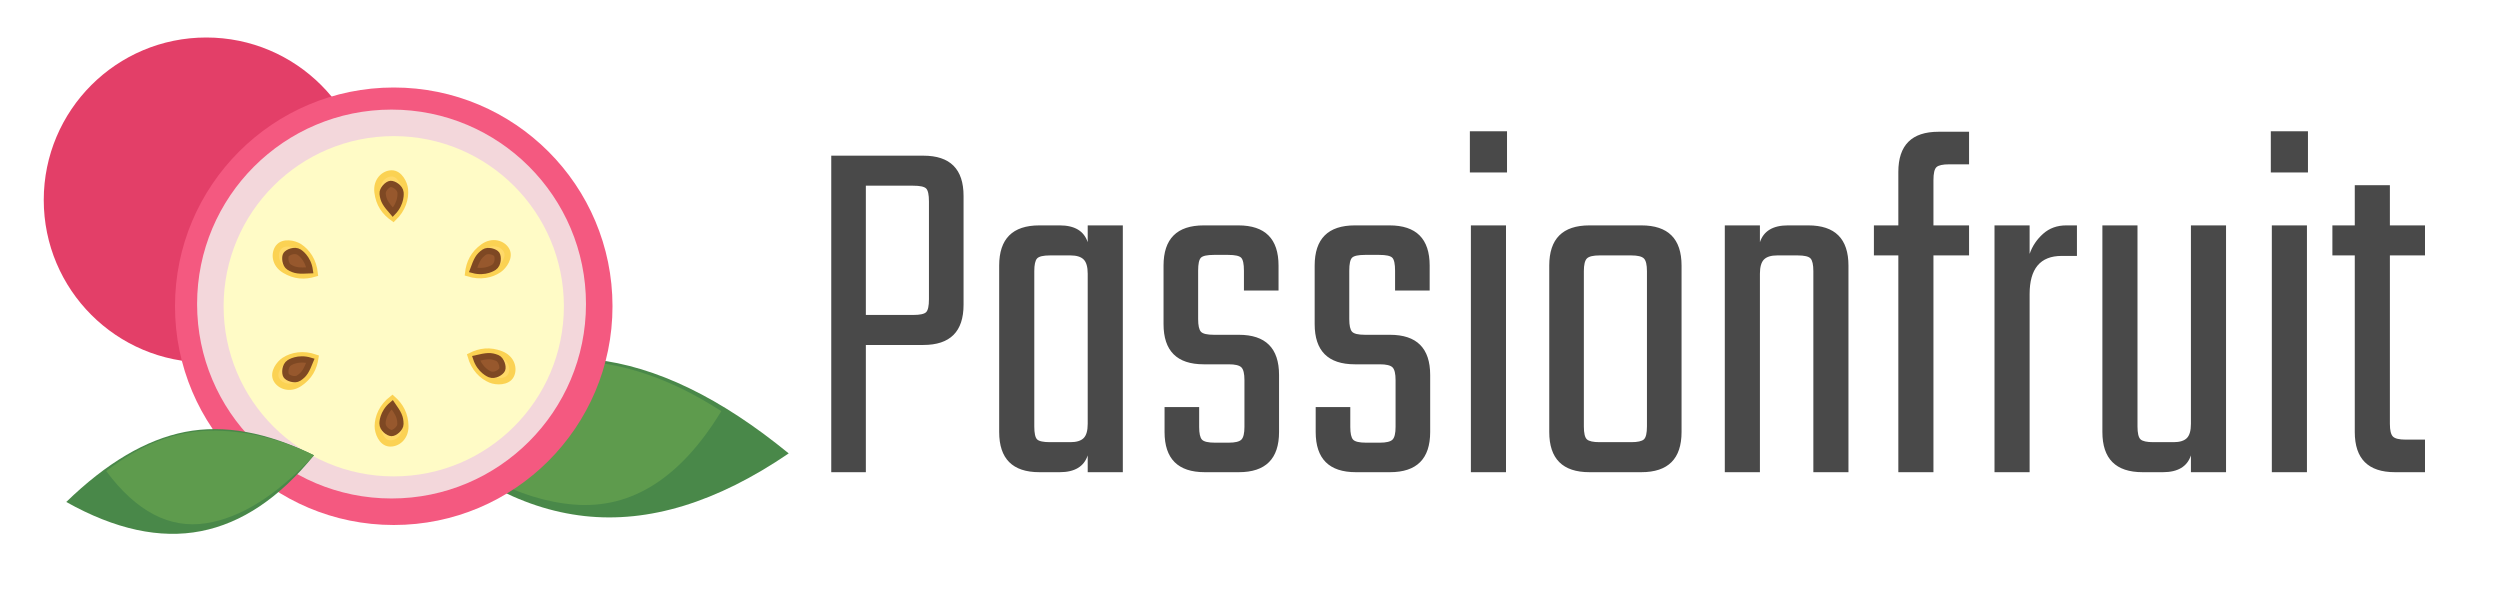
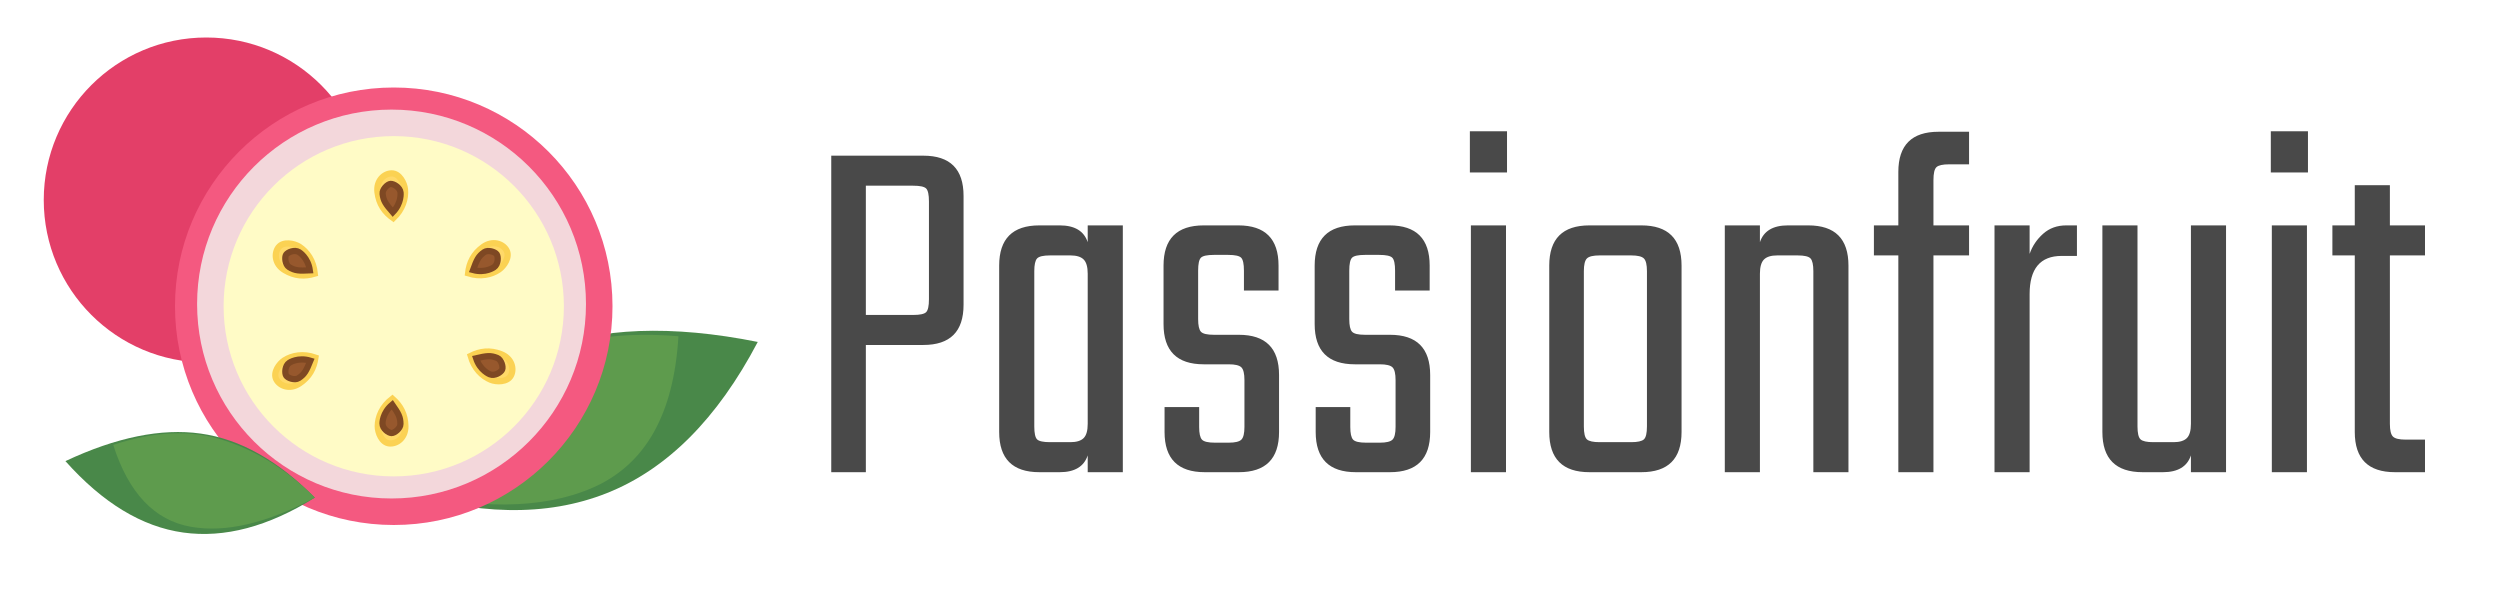
<svg xmlns="http://www.w3.org/2000/svg" width="400px" height="96px" viewBox="0 0 400 96" version="1.1">
  <defs />
  <g id="Page-1" stroke="none" stroke-width="1" fill="none" fill-rule="evenodd">
    <g id="back" transform="translate(7, 6)" fill="#E33F68">
      <circle id="Oval" cx="26" cy="26" r="26" />
    </g>
-     <g id="leaf" transform="translate(94.95658, 69.26228) rotate(-35) translate(-94.95658, -69.26228) translate(71.25346, 48.65628)">
+     <g id="leaf" transform="translate(92.12107, 66.47456) rotate(-63) translate(-92.12107, -66.47456) translate(68.41795, 45.86856)">
      <path d="M0,0 C2.138,13.592 7.098,23.815 14.88,30.668 C22.662,37.521 33.504,41.035 47.406,41.212 C43.603,27.66 37.992,17.618 30.574,11.086 C23.156,4.553 12.965,0.858 0,0 Z" id="Path-2" fill="#498849" />
      <path d="M0,0 C9.51,0.671 17.941,3.247 25.296,7.728 C32.65,12.21 38.369,19.463 42.453,29.488 C31.009,34.505 21.739,34.1 14.644,28.272 C7.864,22.704 2.982,13.28 0,0 Z" id="Path-3" fill="#5E9B4D" />
    </g>
    <g id="front" transform="translate(28, 14)">
      <circle id="Oval" fill="#F45980" cx="35" cy="35" r="35" />
      <circle id="Oval-Copy" fill="#F3D7DB" cx="34.646" cy="34.646" r="31.111" />
      <circle id="Oval-Copy" fill="#FFFBC6" cx="35" cy="35" r="27.222" />
      <g id="dots" transform="translate(15.55556, 12.72727)">
-         <g id="Group" transform="translate(19.09091, 41.0101) rotate(-43) translate(-19.09091, -41.0101) translate(16.26263, 38.18182)">
+         <g id="dot" transform="translate(19.09091, 41.0101) rotate(-43) translate(-19.09091, -41.0101) translate(16.26263, 38.18182)">
          <path d="M5.619,0.032 C3.548,-0.166 1.916,0.585 0.901,1.658 C0.234,2.363 -0.446,3.998 0.381,4.933 C1.17,5.825 2.884,6.061 4.146,4.662 C5.408,3.264 5.788,1.744 5.619,0.032 Z" id="Path-4" stroke="#FBD253" fill="#FFD969" />
          <path d="M4.949,0.714 C2.88,0.605 1.78,1.828 1.763,1.846 C1.176,2.47 1.437,3.628 1.763,3.957 C2.09,4.287 3.299,4.414 3.797,3.877 C4.57,3.046 4.704,2.429 4.949,0.714 Z" id="Path-5" stroke="#7E4823" fill="#97582D" />
        </g>
-         <g id="Group-Copy" transform="translate(3.535354, 14.84849) rotate(79) translate(-3.535354, -14.84849) translate(0.707071, 12.0202)">
+         <g id="dot" transform="translate(3.535354, 14.84849) rotate(79) translate(-3.535354, -14.84849) translate(0.707071, 12.0202)">
          <path d="M5.619,0.032 C3.548,-0.166 1.916,0.585 0.901,1.658 C0.234,2.363 -0.446,3.998 0.381,4.933 C1.17,5.825 2.884,6.061 4.146,4.662 C5.408,3.264 5.788,1.744 5.619,0.032 Z" id="Path-4" stroke="#FBD253" fill="#FFD969" />
          <path d="M4.949,0.714 C2.88,0.605 1.78,1.828 1.763,1.846 C1.176,2.47 1.437,3.628 1.763,3.957 C2.09,4.287 3.299,4.414 3.797,3.877 C4.57,3.046 4.704,2.429 4.949,0.714 Z" id="Path-5" stroke="#7E4823" fill="#97582D" />
        </g>
-         <g id="Group-Copy-2" transform="translate(3.535354, 32.52525) rotate(14) translate(-3.535354, -32.52525) translate(0.707071, 29.69697)">
+         <g id="dot" transform="translate(3.535354, 32.52525) rotate(14) translate(-3.535354, -32.52525) translate(0.707071, 29.69697)">
          <path d="M5.619,0.032 C3.548,-0.166 1.916,0.585 0.901,1.658 C0.234,2.363 -0.446,3.998 0.381,4.933 C1.17,5.825 2.884,6.061 4.146,4.662 C5.408,3.264 5.788,1.744 5.619,0.032 Z" id="Path-4" stroke="#FBD253" fill="#FFD969" />
          <path d="M4.949,0.714 C2.88,0.605 1.78,1.828 1.763,1.846 C1.176,2.47 1.437,3.628 1.763,3.957 C2.09,4.287 3.299,4.414 3.797,3.877 C4.57,3.046 4.704,2.429 4.949,0.714 Z" id="Path-5" stroke="#7E4823" fill="#97582D" />
        </g>
-         <g id="Group-Copy-3" transform="translate(19.09091, 4.242424) rotate(131) translate(-19.09091, -4.242424) translate(16.26263, 1.414141)">
+         <g id="dot" transform="translate(19.09091, 4.242424) rotate(131) translate(-19.09091, -4.242424) translate(16.26263, 1.414141)">
          <path d="M5.619,0.032 C3.548,-0.166 1.916,0.585 0.901,1.658 C0.234,2.363 -0.446,3.998 0.381,4.933 C1.17,5.825 2.884,6.061 4.146,4.662 C5.408,3.264 5.788,1.744 5.619,0.032 Z" id="Path-4" stroke="#FBD253" fill="#FFD969" />
          <path d="M4.949,0.714 C2.88,0.605 1.78,1.828 1.763,1.846 C1.176,2.47 1.437,3.628 1.763,3.957 C2.09,4.287 3.299,4.414 3.797,3.877 C4.57,3.046 4.704,2.429 4.949,0.714 Z" id="Path-5" stroke="#7E4823" fill="#97582D" />
        </g>
-         <g id="Group-Copy-4" transform="translate(34.64646, 14.84849) rotate(192) translate(-34.64646, -14.84849) translate(31.81818, 12.0202)">
+         <g id="dot" transform="translate(34.64646, 14.84849) rotate(192) translate(-34.64646, -14.84849) translate(31.81818, 12.0202)">
          <path d="M5.619,0.032 C3.548,-0.166 1.916,0.585 0.901,1.658 C0.234,2.363 -0.446,3.998 0.381,4.933 C1.17,5.825 2.884,6.061 4.146,4.662 C5.408,3.264 5.788,1.744 5.619,0.032 Z" id="Path-4" stroke="#FBD253" fill="#FFD969" />
          <path d="M4.949,0.714 C2.88,0.605 1.78,1.828 1.763,1.846 C1.176,2.47 1.437,3.628 1.763,3.957 C2.09,4.287 3.299,4.414 3.797,3.877 C4.57,3.046 4.704,2.429 4.949,0.714 Z" id="Path-5" stroke="#7E4823" fill="#97582D" />
        </g>
-         <g id="Group-Copy-5" transform="translate(35.35354, 31.81818) rotate(-111) translate(-35.35354, -31.81818) translate(32.52525, 28.9899)">
+         <g id="dot" transform="translate(35.35354, 31.81818) rotate(-111) translate(-35.35354, -31.81818) translate(32.52525, 28.9899)">
          <path d="M5.619,0.032 C3.548,-0.166 1.916,0.585 0.901,1.658 C0.234,2.363 -0.446,3.998 0.381,4.933 C1.17,5.825 2.884,6.061 4.146,4.662 C5.408,3.264 5.788,1.744 5.619,0.032 Z" id="Path-4" stroke="#FBD253" fill="#FFD969" />
          <path d="M4.949,0.714 C2.88,0.605 1.78,1.828 1.763,1.846 C1.176,2.47 1.437,3.628 1.763,3.957 C2.09,4.287 3.299,4.414 3.797,3.877 C4.57,3.046 4.704,2.429 4.949,0.714 Z" id="Path-5" stroke="#7E4823" fill="#97582D" />
        </g>
      </g>
    </g>
-     <g id="leaf" transform="translate(30.06701, 76.64736) scale(-1, 1) rotate(-30) translate(-30.06701, -76.64736) translate(14.50078, 63.27121)">
-       <path d="M0,0 C1.379,8.67 4.58,15.19 9.602,19.561 C14.623,23.932 21.619,26.174 30.59,26.286 C28.136,17.643 24.515,11.237 19.729,7.071 C14.942,2.904 8.366,0.547 0,0 Z" id="Path-2" fill="#498849" />
-       <path d="M0,0 C6.167,0.428 11.635,2.071 16.404,4.929 C21.173,7.788 24.882,12.414 27.531,18.809 C20.11,22.009 14.098,21.75 9.497,18.033 C5.1,14.481 1.934,8.47 0,0 Z" id="Path-3" fill="#5E9B4D" />
+     <g id="leaf" transform="translate(30.06701, 76.64736) scale(-1, 1) rotate(311) translate(-30.06701, -76.64736) translate(14.50078, 63.27121)">
+       <path d="M0,0 C1.379,8.67 4.58,15.19 9.602,19.561 C14.623,23.932 21.619,26.174 30.59,26.286 C28.136,17.643 24.515,11.237 19.729,7.071 C14.942,2.904 8.366,0.547 0,0 Z" id="outer" fill="#498849" />
+       <path d="M0,0 C6.167,0.428 11.635,2.071 16.404,4.929 C21.173,7.788 24.882,12.414 27.531,18.809 C20.11,22.009 14.098,21.75 9.497,18.033 C5.1,14.481 1.934,8.47 0,0 Z" id="inner" fill="#5E9B4D" />
    </g>
    <path d="M133,24.908 L147.737,24.908 C152.025,24.908 154.169,27.052 154.169,31.34 L154.169,48.763 C154.169,53.051 152.025,55.195 147.737,55.195 L138.536,55.195 L138.536,75.55 L133,75.55 L133,24.908 Z M148.632,47.868 L148.632,32.236 C148.632,31.15 148.483,30.458 148.184,30.159 C147.886,29.861 147.194,29.712 146.108,29.712 L138.536,29.712 L138.536,50.392 L146.108,50.392 C147.194,50.392 147.886,50.242 148.184,49.944 C148.483,49.645 148.632,48.953 148.632,47.868 Z M174.034,36.062 L179.652,36.062 L179.652,75.55 L174.034,75.55 L174.034,72.863 C173.437,74.654 171.945,75.55 169.557,75.55 L166.3,75.55 C162.012,75.55 159.868,73.406 159.868,69.118 L159.868,42.494 C159.868,38.206 162.012,36.062 166.3,36.062 L169.557,36.062 C171.945,36.062 173.437,36.958 174.034,38.749 L174.034,36.062 Z M168.01,70.746 L171.266,70.746 C172.243,70.746 172.949,70.529 173.383,70.095 C173.817,69.661 174.034,68.901 174.034,67.815 L174.034,43.797 C174.034,42.711 173.817,41.951 173.383,41.517 C172.949,41.083 172.243,40.866 171.266,40.866 L168.01,40.866 C166.924,40.866 166.232,41.029 165.933,41.354 C165.635,41.68 165.486,42.359 165.486,43.39 L165.486,68.222 C165.486,69.308 165.635,70 165.933,70.298 C166.232,70.597 166.924,70.746 168.01,70.746 Z M199.111,68.304 L199.111,60.813 C199.111,59.782 198.948,59.103 198.623,58.778 C198.297,58.452 197.618,58.289 196.587,58.289 L192.598,58.289 C188.31,58.289 186.166,56.145 186.166,51.857 L186.166,42.494 C186.166,38.206 188.31,36.062 192.598,36.062 L198.134,36.062 C202.422,36.062 204.566,38.206 204.566,42.494 L204.566,46.484 L199.03,46.484 L199.03,43.308 C199.03,42.223 198.88,41.531 198.582,41.232 C198.283,40.934 197.591,40.784 196.506,40.784 L194.226,40.784 C193.14,40.784 192.448,40.934 192.15,41.232 C191.851,41.531 191.702,42.223 191.702,43.308 L191.702,51.043 C191.702,52.074 191.851,52.753 192.15,53.079 C192.448,53.404 193.14,53.567 194.226,53.567 L198.216,53.567 C202.504,53.567 204.648,55.711 204.648,59.999 L204.648,69.118 C204.648,73.406 202.504,75.55 198.216,75.55 L192.761,75.55 C188.473,75.55 186.329,73.406 186.329,69.118 L186.329,65.128 L191.865,65.128 L191.865,68.304 C191.865,69.335 192.014,70.013 192.313,70.339 C192.611,70.665 193.303,70.828 194.389,70.828 L196.587,70.828 C197.618,70.828 198.297,70.665 198.623,70.339 C198.948,70.013 199.111,69.335 199.111,68.304 Z M223.292,68.304 L223.292,60.813 C223.292,59.782 223.129,59.103 222.804,58.778 C222.478,58.452 221.799,58.289 220.768,58.289 L216.779,58.289 C212.491,58.289 210.347,56.145 210.347,51.857 L210.347,42.494 C210.347,38.206 212.491,36.062 216.779,36.062 L222.315,36.062 C226.603,36.062 228.747,38.206 228.747,42.494 L228.747,46.484 L223.211,46.484 L223.211,43.308 C223.211,42.223 223.061,41.531 222.763,41.232 C222.464,40.934 221.772,40.784 220.687,40.784 L218.407,40.784 C217.322,40.784 216.629,40.934 216.331,41.232 C216.032,41.531 215.883,42.223 215.883,43.308 L215.883,51.043 C215.883,52.074 216.032,52.753 216.331,53.079 C216.629,53.404 217.322,53.567 218.407,53.567 L222.397,53.567 C226.685,53.567 228.829,55.711 228.829,59.999 L228.829,69.118 C228.829,73.406 226.685,75.55 222.397,75.55 L216.942,75.55 C212.654,75.55 210.51,73.406 210.51,69.118 L210.51,65.128 L216.046,65.128 L216.046,68.304 C216.046,69.335 216.195,70.013 216.494,70.339 C216.792,70.665 217.484,70.828 218.57,70.828 L220.768,70.828 C221.799,70.828 222.478,70.665 222.804,70.339 C223.129,70.013 223.292,69.335 223.292,68.304 Z M235.179,27.595 L235.179,21 L241.123,21 L241.123,27.595 L235.179,27.595 Z M240.96,75.55 L235.342,75.55 L235.342,36.062 L240.96,36.062 L240.96,75.55 Z M254.312,36.062 L262.617,36.062 C266.905,36.062 269.049,38.206 269.049,42.494 L269.049,69.118 C269.049,73.406 266.905,75.55 262.617,75.55 L254.312,75.55 C250.024,75.55 247.88,73.406 247.88,69.118 L247.88,42.494 C247.88,38.206 250.024,36.062 254.312,36.062 Z M263.512,68.222 L263.512,43.39 C263.512,42.359 263.35,41.68 263.024,41.354 C262.698,41.029 262.02,40.866 260.989,40.866 L255.941,40.866 C254.909,40.866 254.231,41.029 253.905,41.354 C253.579,41.68 253.417,42.359 253.417,43.39 L253.417,68.222 C253.417,69.308 253.579,70 253.905,70.298 C254.231,70.597 254.909,70.746 255.941,70.746 L260.989,70.746 C262.02,70.746 262.698,70.597 263.024,70.298 C263.35,70 263.512,69.308 263.512,68.222 Z M286.065,36.062 L289.322,36.062 C293.61,36.062 295.754,38.206 295.754,42.494 L295.754,75.55 L290.136,75.55 L290.136,43.39 C290.136,42.359 289.987,41.68 289.688,41.354 C289.39,41.029 288.698,40.866 287.612,40.866 L284.355,40.866 C283.378,40.866 282.673,41.083 282.239,41.517 C281.804,41.951 281.587,42.711 281.587,43.797 L281.587,75.55 L275.969,75.55 L275.969,36.062 L281.587,36.062 L281.587,38.749 C282.184,36.958 283.677,36.062 286.065,36.062 Z M315.05,26.292 L311.875,26.292 C310.843,26.292 310.165,26.441 309.839,26.74 C309.513,27.038 309.351,27.731 309.351,28.816 L309.351,36.062 L315.05,36.062 L315.05,40.866 L309.351,40.866 L309.351,75.55 L303.733,75.55 L303.733,40.866 L299.825,40.866 L299.825,36.062 L303.733,36.062 L303.733,27.513 C303.733,23.225 305.877,21.081 310.165,21.081 L315.05,21.081 L315.05,26.292 Z M330.601,36.062 L332.31,36.062 L332.31,40.947 L329.868,40.947 C326.448,40.947 324.739,42.983 324.739,47.054 L324.739,75.55 L319.121,75.55 L319.121,36.062 L324.739,36.062 L324.739,40.622 C325.173,39.373 325.892,38.301 326.896,37.406 C327.9,36.51 329.135,36.062 330.601,36.062 Z M350.548,36.062 L356.166,36.062 L356.166,75.55 L350.548,75.55 L350.548,72.863 C349.951,74.654 348.458,75.55 346.07,75.55 L342.813,75.55 C338.525,75.55 336.381,73.406 336.381,69.118 L336.381,36.062 L341.999,36.062 L341.999,68.222 C341.999,69.308 342.162,70 342.488,70.298 C342.813,70.597 343.492,70.746 344.523,70.746 L347.78,70.746 C348.757,70.746 349.462,70.529 349.897,70.095 C350.331,69.661 350.548,68.901 350.548,67.815 L350.548,36.062 Z M363.33,27.595 L363.33,21 L369.274,21 L369.274,27.595 L363.33,27.595 Z M369.111,75.55 L363.493,75.55 L363.493,36.062 L369.111,36.062 L369.111,75.55 Z M388,40.866 L382.382,40.866 L382.382,67.815 C382.382,68.846 382.545,69.525 382.871,69.851 C383.196,70.176 383.875,70.339 384.906,70.339 L388,70.339 L388,75.55 L383.196,75.55 C378.908,75.55 376.764,73.406 376.764,69.118 L376.764,40.866 L373.182,40.866 L373.182,36.062 L376.764,36.062 L376.764,29.63 L382.382,29.63 L382.382,36.062 L388,36.062 L388,40.866 Z" id="Passionfruit" fill="#494949" />
  </g>
</svg>
